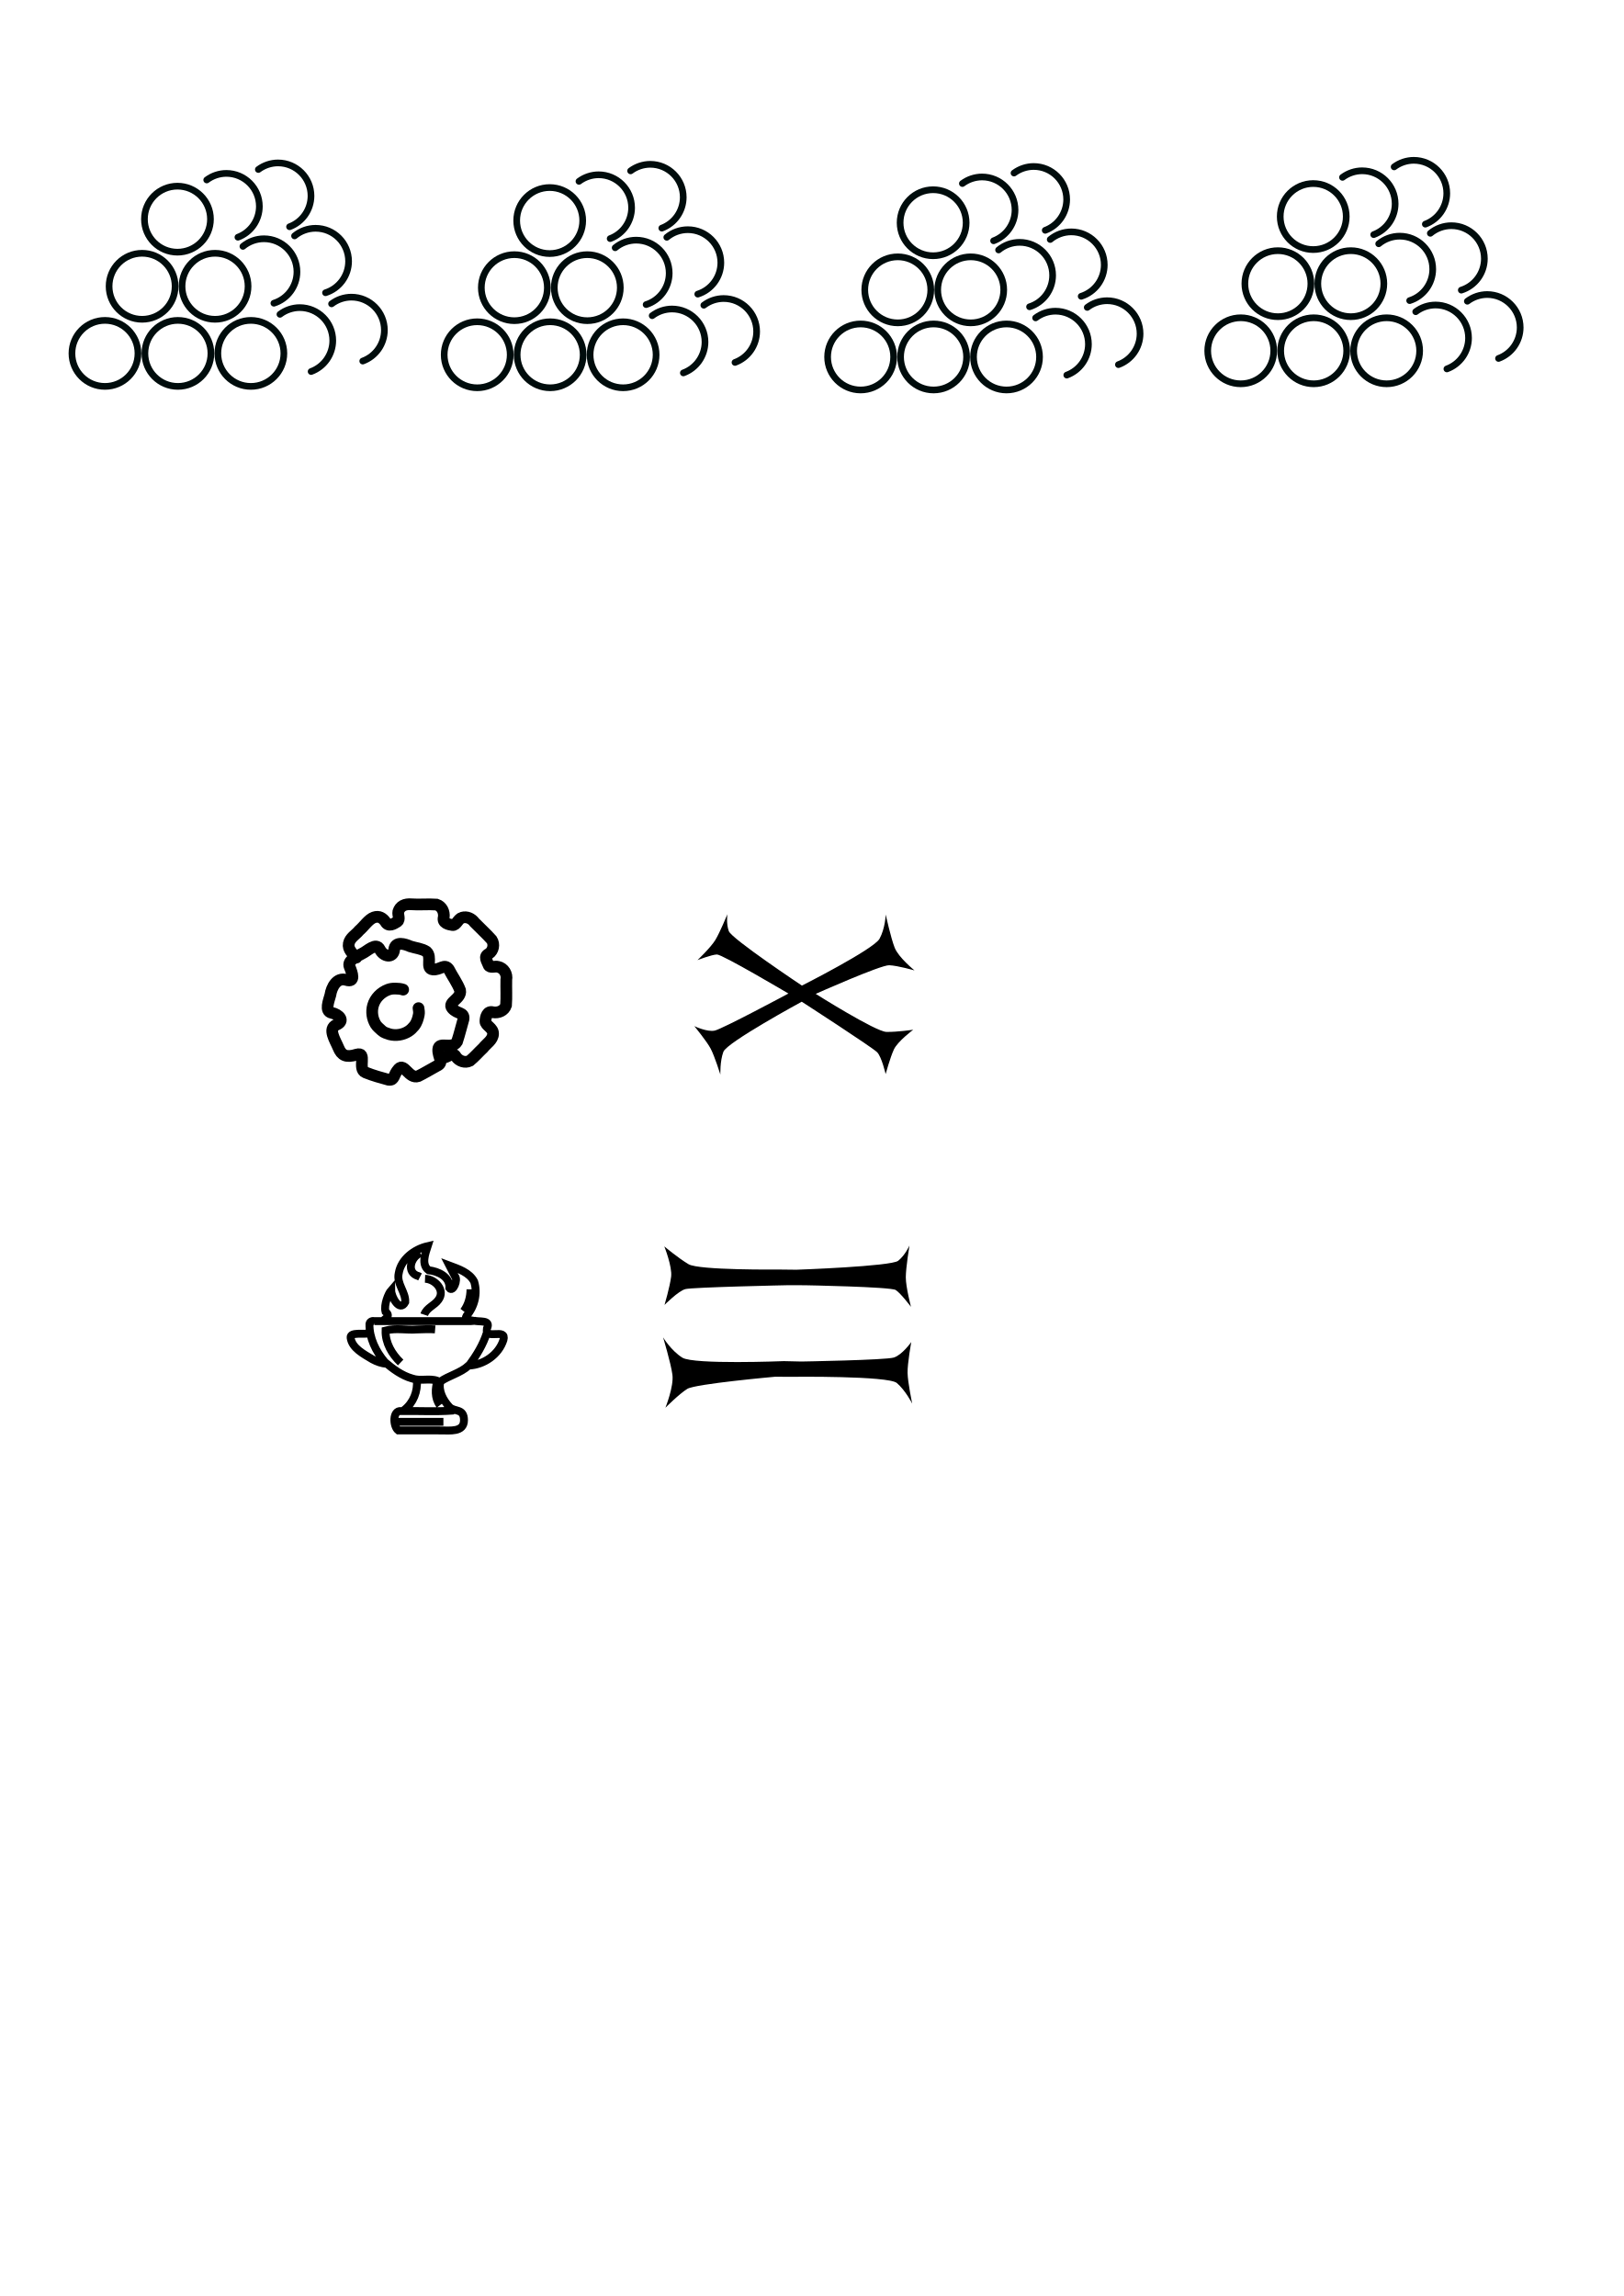
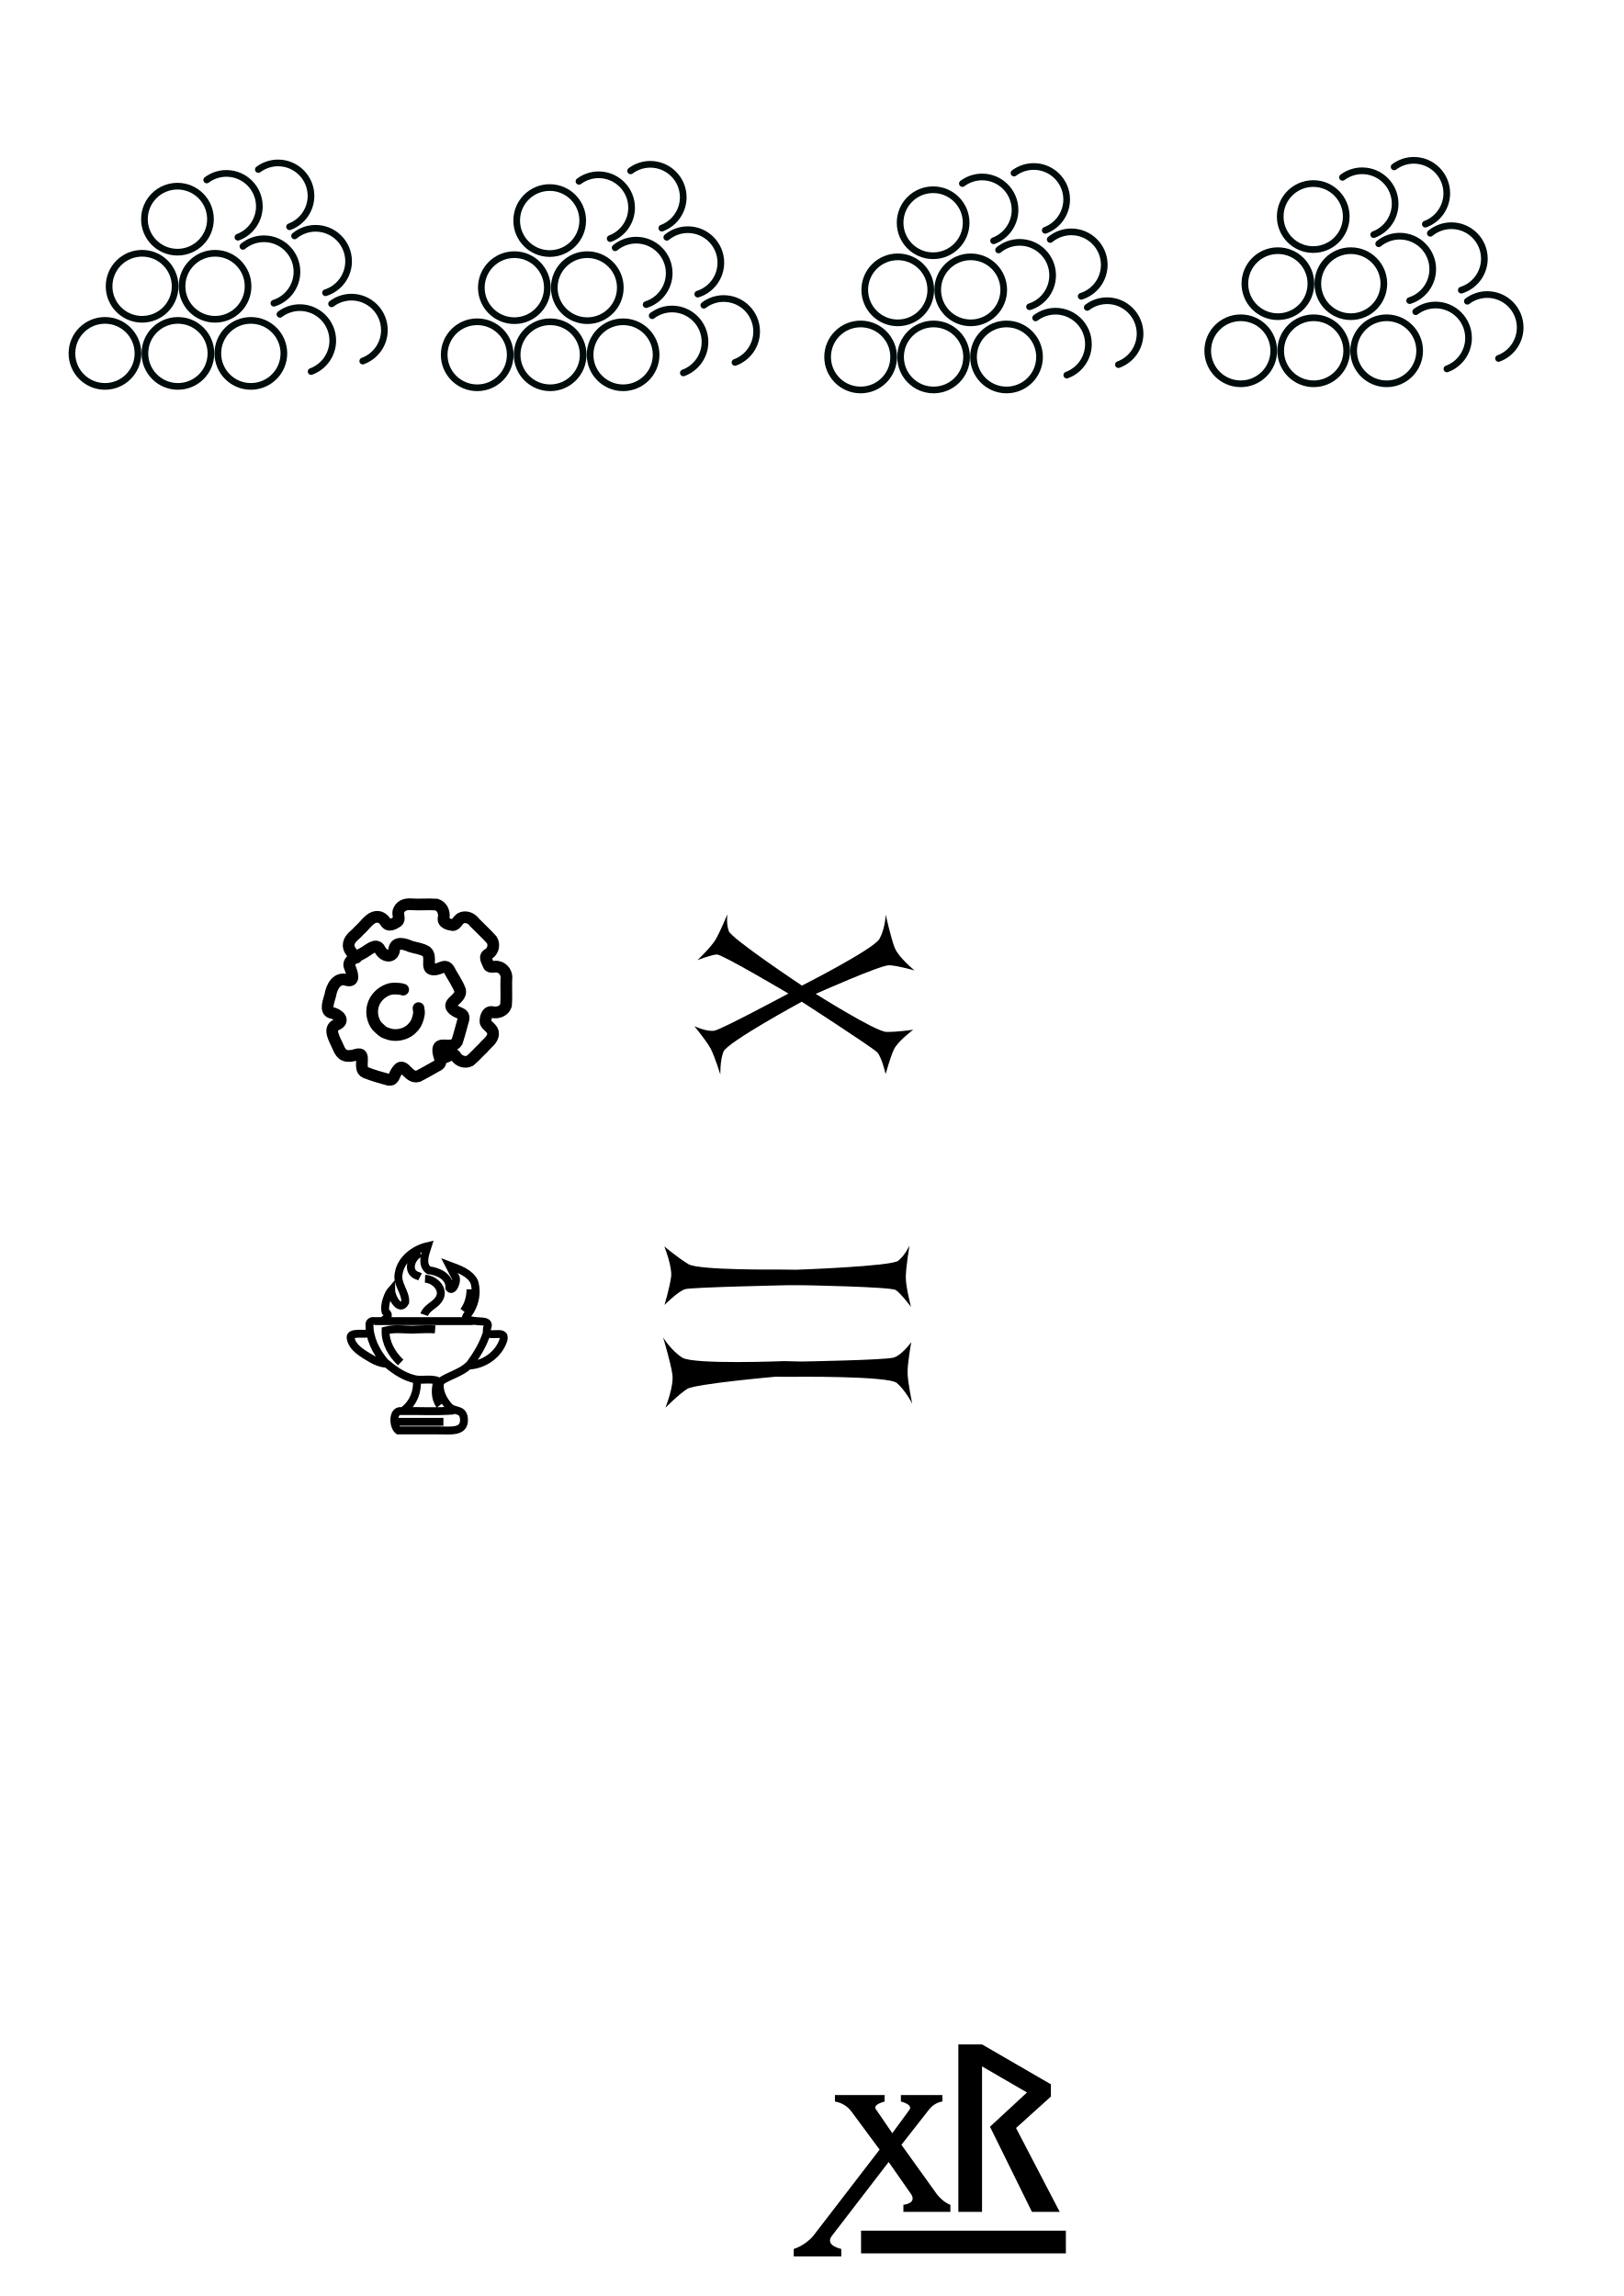
<svg xmlns="http://www.w3.org/2000/svg" width="210mm" height="297mm" viewBox="0 0 210 297" version="1.1" id="svg1">
  <defs id="defs1" />
  <g id="layer1">
    <g id="g7">
      <g id="g1" transform="matrix(0.8838317,0,0,0.8838317,-23.50784,4.618853)">
        <circle style="fill:#000000;fill-opacity:0;stroke:#000c0c;stroke-width:0.978;stroke-linecap:round;stroke-dasharray:none" id="path1" cx="41.957" cy="46.496" r="4.831" />
        <circle style="fill:#000000;fill-opacity:0;stroke:#000c0c;stroke-width:0.978;stroke-linecap:round;stroke-dasharray:none" id="path1-7" cx="52.632" cy="46.496" r="4.831" />
        <circle style="fill:#000000;fill-opacity:0;stroke:#000c0c;stroke-width:0.978;stroke-linecap:round;stroke-dasharray:none" id="path1-4" cx="63.307" cy="46.496" r="4.831" />
      </g>
      <g id="g2" transform="matrix(0.8838317,0,0,0.8838317,-23.50784,4.842884)">
        <circle style="fill:#000000;fill-opacity:0;stroke:#000c0c;stroke-width:0.978;stroke-linecap:round;stroke-dasharray:none" id="path1-7-9" cx="47.392" cy="36.42" r="4.831" />
        <circle style="fill:#000000;fill-opacity:0;stroke:#000c0c;stroke-width:0.978;stroke-linecap:round;stroke-dasharray:none" id="path1-4-7" cx="58.067" cy="36.42" r="4.831" />
      </g>
      <circle style="fill:#000000;fill-opacity:0;stroke:#000c0c;stroke-width:0.865;stroke-linecap:round;stroke-dasharray:none" id="path1-4-7-2" cx="22.951" cy="28.351" r="4.27" />
      <path id="path1-4-4" style="fill:#000000;fill-opacity:0;stroke:#000c0c;stroke-width:0.865;stroke-linecap:round;stroke-dasharray:none" d="m 30.772,30.686 c 1.664,-0.623 2.768,-2.211 2.773,-3.987 -1.8e-5,-2.358 -1.912,-4.27 -4.27,-4.27 -0.916,0.004 -1.806,0.302 -2.539,0.85 m 8.687,15.943 c 1.774,-0.56 2.982,-2.205 2.984,-4.066 -2e-5,-2.358 -1.912,-4.27 -4.27,-4.27 -0.993,0.002 -1.955,0.35 -2.719,0.985 m 8.82,16.188 c 1.678,-0.615 2.796,-2.21 2.8,-3.998 -1.9e-5,-2.358 -1.912,-4.27 -4.27,-4.27 -0.926,0.004 -1.825,0.308 -2.562,0.868" />
      <path id="path1-4-4-5" style="fill:#000000;fill-opacity:0;stroke:#000c0c;stroke-width:0.865;stroke-linecap:round;stroke-dasharray:none" d="m 37.45,29.331 c 1.664,-0.623 2.768,-2.211 2.773,-3.987 -2e-5,-2.358 -1.912,-4.27 -4.27,-4.27 -0.916,0.004 -1.806,0.302 -2.539,0.85 m 8.687,15.943 c 1.774,-0.56 2.982,-2.205 2.984,-4.066 -2e-5,-2.358 -1.912,-4.27 -4.27,-4.27 -0.993,0.002 -1.955,0.35 -2.719,0.985 M 46.916,46.705 c 1.678,-0.615 2.796,-2.21 2.8,-3.998 -1.8e-5,-2.358 -1.912,-4.27 -4.27,-4.27 -0.926,0.004 -1.825,0.308 -2.562,0.868" />
    </g>
    <g id="g6">
      <g id="g2-1" transform="matrix(0.8838317,0,0,0.8838317,24.63593,4.797705)">
        <circle style="fill:#000000;fill-opacity:0;stroke:#000c0c;stroke-width:0.978;stroke-linecap:round;stroke-dasharray:none" id="path1-5" cx="41.957" cy="46.496" r="4.831" />
        <circle style="fill:#000000;fill-opacity:0;stroke:#000c0c;stroke-width:0.978;stroke-linecap:round;stroke-dasharray:none" id="path1-7-4" cx="52.632" cy="46.496" r="4.831" />
        <circle style="fill:#000000;fill-opacity:0;stroke:#000c0c;stroke-width:0.978;stroke-linecap:round;stroke-dasharray:none" id="path1-4-3" cx="63.307" cy="46.496" r="4.831" />
      </g>
      <g id="g3" transform="matrix(0.8838317,0,0,0.8838317,24.63593,5.021736)">
        <circle style="fill:#000000;fill-opacity:0;stroke:#000c0c;stroke-width:0.978;stroke-linecap:round;stroke-dasharray:none" id="path1-7-9-6" cx="47.392" cy="36.42" r="4.831" />
        <circle style="fill:#000000;fill-opacity:0;stroke:#000c0c;stroke-width:0.978;stroke-linecap:round;stroke-dasharray:none" id="path1-4-7-7" cx="58.067" cy="36.42" r="4.831" />
      </g>
      <circle style="fill:#000000;fill-opacity:0;stroke:#000c0c;stroke-width:0.865;stroke-linecap:round;stroke-dasharray:none" id="path1-4-7-2-5" cx="71.095" cy="28.53" r="4.27" />
      <path id="path1-4-4-2" style="fill:#000000;fill-opacity:0;stroke:#000c0c;stroke-width:0.865;stroke-linecap:round;stroke-dasharray:none" d="m 78.916,30.865 c 1.664,-0.623 2.768,-2.211 2.773,-3.987 -1.8e-5,-2.358 -1.912,-4.27 -4.27,-4.27 -0.916,0.004 -1.806,0.302 -2.539,0.85 m 8.687,15.943 c 1.774,-0.56 2.982,-2.205 2.984,-4.066 -1.8e-5,-2.358 -1.912,-4.27 -4.27,-4.27 -0.993,0.002 -1.955,0.35 -2.719,0.985 m 8.82,16.188 c 1.678,-0.615 2.796,-2.21 2.8,-3.998 -1.7e-5,-2.358 -1.912,-4.27 -4.27,-4.27 -0.926,0.004 -1.825,0.308 -2.562,0.868" />
      <path id="path1-4-4-5-0" style="fill:#000000;fill-opacity:0;stroke:#000c0c;stroke-width:0.865;stroke-linecap:round;stroke-dasharray:none" d="m 85.594,29.51 c 1.664,-0.623 2.768,-2.211 2.773,-3.987 -2.7e-5,-2.358 -1.912,-4.27 -4.27,-4.27 -0.916,0.004 -1.806,0.302 -2.539,0.85 m 8.687,15.943 c 1.774,-0.56 2.982,-2.205 2.984,-4.066 -1.7e-5,-2.358 -1.912,-4.27 -4.27,-4.27 -0.993,0.002 -1.955,0.35 -2.719,0.985 m 8.82,16.188 c 1.678,-0.615 2.796,-2.21 2.8,-3.998 -1.7e-5,-2.358 -1.912,-4.27 -4.27,-4.27 -0.926,0.004 -1.825,0.308 -2.562,0.868" />
    </g>
    <g id="g5">
      <g id="g2-5" transform="matrix(0.8838317,0,0,0.8838317,74.22574,5.08018)">
        <circle style="fill:#000000;fill-opacity:0;stroke:#000c0c;stroke-width:0.978;stroke-linecap:round;stroke-dasharray:none" id="path1-6" cx="41.957" cy="46.496" r="4.831" />
        <circle style="fill:#000000;fill-opacity:0;stroke:#000c0c;stroke-width:0.978;stroke-linecap:round;stroke-dasharray:none" id="path1-7-0" cx="52.632" cy="46.496" r="4.831" />
        <circle style="fill:#000000;fill-opacity:0;stroke:#000c0c;stroke-width:0.978;stroke-linecap:round;stroke-dasharray:none" id="path1-4-0" cx="63.307" cy="46.496" r="4.831" />
      </g>
      <g id="g3-6" transform="matrix(0.8838317,0,0,0.8838317,74.22574,5.304211)">
        <circle style="fill:#000000;fill-opacity:0;stroke:#000c0c;stroke-width:0.978;stroke-linecap:round;stroke-dasharray:none" id="path1-7-9-9" cx="47.392" cy="36.42" r="4.831" />
        <circle style="fill:#000000;fill-opacity:0;stroke:#000c0c;stroke-width:0.978;stroke-linecap:round;stroke-dasharray:none" id="path1-4-7-6" cx="58.067" cy="36.42" r="4.831" />
      </g>
      <circle style="fill:#000000;fill-opacity:0;stroke:#000c0c;stroke-width:0.865;stroke-linecap:round;stroke-dasharray:none" id="path1-4-7-2-0" cx="120.685" cy="28.812" r="4.27" />
      <path id="path1-4-4-0" style="fill:#000000;fill-opacity:0;stroke:#000c0c;stroke-width:0.865;stroke-linecap:round;stroke-dasharray:none" d="m 128.506,31.148 c 1.664,-0.623 2.768,-2.211 2.773,-3.987 -1e-5,-2.358 -1.912,-4.27 -4.27,-4.27 -0.916,0.004 -1.806,0.302 -2.539,0.85 m 8.687,15.943 c 1.774,-0.56 2.982,-2.205 2.984,-4.066 -2e-5,-2.358 -1.912,-4.27 -4.27,-4.27 -0.993,0.002 -1.955,0.35 -2.719,0.985 m 8.82,16.188 c 1.678,-0.615 2.796,-2.21 2.8,-3.998 -1e-5,-2.358 -1.912,-4.27 -4.27,-4.27 -0.926,0.004 -1.825,0.308 -2.562,0.868" />
      <path id="path1-4-4-5-1" style="fill:#000000;fill-opacity:0;stroke:#000c0c;stroke-width:0.865;stroke-linecap:round;stroke-dasharray:none" d="m 135.184,29.793 c 1.664,-0.623 2.768,-2.211 2.773,-3.987 -3e-5,-2.358 -1.912,-4.27 -4.27,-4.27 -0.916,0.004 -1.806,0.302 -2.539,0.85 m 8.687,15.943 c 1.774,-0.56 2.982,-2.205 2.984,-4.066 -2e-5,-2.358 -1.912,-4.27 -4.27,-4.27 -0.993,0.002 -1.955,0.35 -2.719,0.985 m 8.82,16.188 c 1.678,-0.615 2.796,-2.21 2.8,-3.998 -2e-5,-2.358 -1.912,-4.27 -4.27,-4.27 -0.926,0.004 -1.825,0.308 -2.562,0.868" />
    </g>
    <g id="g4">
      <g id="g2-9" transform="matrix(0.8838317,0,0,0.8838317,123.3872,4.281274)">
        <circle style="fill:#000000;fill-opacity:0;stroke:#000c0c;stroke-width:0.978;stroke-linecap:round;stroke-dasharray:none" id="path1-61" cx="41.957" cy="46.496" r="4.831" />
        <circle style="fill:#000000;fill-opacity:0;stroke:#000c0c;stroke-width:0.978;stroke-linecap:round;stroke-dasharray:none" id="path1-7-09" cx="52.632" cy="46.496" r="4.831" />
        <circle style="fill:#000000;fill-opacity:0;stroke:#000c0c;stroke-width:0.978;stroke-linecap:round;stroke-dasharray:none" id="path1-4-2" cx="63.307" cy="46.496" r="4.831" />
      </g>
      <g id="g3-0" transform="matrix(0.8838317,0,0,0.8838317,123.3872,4.505305)">
        <circle style="fill:#000000;fill-opacity:0;stroke:#000c0c;stroke-width:0.978;stroke-linecap:round;stroke-dasharray:none" id="path1-7-9-90" cx="47.392" cy="36.42" r="4.831" />
        <circle style="fill:#000000;fill-opacity:0;stroke:#000c0c;stroke-width:0.978;stroke-linecap:round;stroke-dasharray:none" id="path1-4-7-5" cx="58.067" cy="36.42" r="4.831" />
      </g>
      <circle style="fill:#000000;fill-opacity:0;stroke:#000c0c;stroke-width:0.865;stroke-linecap:round;stroke-dasharray:none" id="path1-4-7-2-6" cx="169.846" cy="28.013" r="4.27" />
      <path id="path1-4-4-4" style="fill:#000000;fill-opacity:0;stroke:#000c0c;stroke-width:0.865;stroke-linecap:round;stroke-dasharray:none" d="m 177.667,30.349 c 1.664,-0.623 2.768,-2.211 2.773,-3.987 -2e-5,-2.358 -1.912,-4.27 -4.27,-4.27 -0.916,0.004 -1.806,0.302 -2.539,0.85 m 8.687,15.943 c 1.774,-0.56 2.982,-2.205 2.984,-4.066 -2e-5,-2.358 -1.912,-4.27 -4.27,-4.27 -0.993,0.002 -1.955,0.35 -2.719,0.985 m 8.82,16.188 c 1.678,-0.615 2.796,-2.21 2.8,-3.998 -2e-5,-2.358 -1.912,-4.27 -4.27,-4.27 -0.926,0.004 -1.825,0.308 -2.562,0.868" />
      <path id="path1-4-4-5-2" style="fill:#000000;fill-opacity:0;stroke:#000c0c;stroke-width:0.865;stroke-linecap:round;stroke-dasharray:none" d="m 184.345,28.994 c 1.664,-0.623 2.768,-2.211 2.773,-3.987 -3e-5,-2.358 -1.912,-4.27 -4.27,-4.27 -0.916,0.004 -1.806,0.302 -2.539,0.85 m 8.687,15.943 c 1.774,-0.56 2.982,-2.205 2.984,-4.066 -2e-5,-2.358 -1.912,-4.27 -4.27,-4.27 -0.993,0.002 -1.955,0.35 -2.719,0.985 m 8.82,16.188 c 1.678,-0.615 2.796,-2.21 2.8,-3.998 -2e-5,-2.358 -1.912,-4.27 -4.27,-4.27 -0.926,0.004 -1.825,0.308 -2.562,0.868" />
    </g>
  </g>
  <path style="fill-opacity:1;stroke:none;stroke-width:0.315;stroke-dasharray:none;stroke-opacity:0.999" d="m 114.552,118.304 c 0,0 -0.055,1.778 -0.8,3.132 -0.745,1.353 -10.036,6.056 -10.036,6.056 0,0 -9.104,-6.062 -9.458,-7.047 -0.355,-0.985 -0.181,-2.187 -0.181,-2.187 0,0 -0.973,2.38 -1.57,3.351 -0.596,0.969 -2.298,2.588 -2.298,2.588 0,0 1.826,-0.712 2.514,-0.73 0.688,-0.019 9.248,5.052 9.248,5.052 0,0 -8.546,4.581 -9.535,4.795 -0.988,0.212 -2.637,-0.579 -2.637,-0.579 0,0 1.603,1.942 2.115,2.915 0.514,0.971 1.254,3.346 1.254,3.346 0,0 -0.065,-1.728 0.392,-2.946 0.459,-1.221 10.133,-6.473 10.133,-6.473 0,0 9.172,5.925 9.76,6.545 0.586,0.618 1.089,2.817 1.089,2.817 0,0 0.579,-2.115 1.062,-3.173 0.483,-1.058 2.507,-2.565 2.507,-2.565 0,0 -2.072,0.308 -3.466,0.282 -1.392,-0.026 -9.145,-4.92 -9.145,-4.92 0,0 8.405,-3.75 9.508,-3.704 1.101,0.045 3.271,0.671 3.271,0.671 0,0 -2.065,-1.668 -2.567,-2.94 -0.502,-1.272 -1.158,-4.287 -1.158,-4.287 z" id="path1-69" />
  <path style="fill:none;stroke:#000000;stroke-width:1.515;stroke-linecap:round;stroke-linejoin:miter;stroke-dasharray:none;stroke-opacity:1" d="m 46.095,123.867 c -0.478,-0.504 -1.138,-1.053 -0.983,-1.816 0.155,-0.764 0.893,-1.126 1.335,-1.674 0.647,-0.556 1.233,-1.471 1.913,-1.705 0.681,-0.234 1.139,0.088 1.488,0.565 0.382,0.718 1.1,0.255 1.52,-0.006 0.419,-0.26 0.064,-0.89 0.146,-1.299 0.224,-0.736 0.83,-1.031 1.728,-0.956 0.898,0.075 2.16,-0.045 3.215,0.035 0.704,0.226 1.027,0.943 0.94,1.635 -0.224,0.761 0.62,0.938 1.124,1.014 0.504,0.076 0.715,-0.822 1.248,-0.953 0.613,-0.186 1.242,0.11 1.607,0.617 0.73,0.752 1.523,1.462 2.215,2.241 0.379,0.584 0.223,1.404 -0.362,1.81 -0.728,0.345 -0.228,0.932 -0.053,1.435 0.148,0.468 0.853,0.133 1.241,0.255 0.759,0.152 1.212,0.943 1.065,1.683 -0.023,1.096 0.046,2.215 -0.034,3.297 -0.239,0.722 -0.989,1.004 -1.683,0.9 -0.745,-0.226 -0.968,0.601 -0.979,1.164 -0.012,0.563 1.014,0.832 0.983,1.629 -0.031,0.798 -0.833,1.247 -1.285,1.826 -0.578,0.543 -1.108,1.161 -1.715,1.658 -0.632,0.312 -1.39,0.044 -1.792,-0.525 -0.378,-0.722 -1.004,0.033 -1.566,0.106 m -11.283,-0.385 c -1.388,0.426 -1.957,0.097 -2.358,-0.879 -0.401,-0.976 -1.431,-2.472 -0.262,-2.978 1.169,-0.506 0.331,-1.351 -0.612,-1.548 -0.943,-0.197 -0.366,-1.553 -0.172,-2.289 0.157,-1.034 0.839,-2.336 2.055,-1.965 1.216,0.371 0.775,-0.89 0.439,-1.704 -0.337,-0.814 0.948,-1.314 1.619,-1.705 0.697,-0.318 1.802,-1.513 2.285,-0.542 0.483,0.971 1.726,1.183 1.861,0.032 0.135,-1.151 1.404,-0.72 2.09,-0.419 0.691,0.223 1.471,0.279 2.085,0.674 0.776,0.699 -0.167,2.215 0.814,2.308 0.98,0.094 1.502,-0.807 2.065,-0.037 0.47,0.919 1.112,1.774 1.474,2.741 0.193,1.115 -1.687,1.532 -1.031,2.316 0.656,0.784 1.588,0.472 1.469,1.392 -0.285,0.976 -0.518,1.977 -0.841,2.945 -0.64,1.053 -2.351,-0.098 -2.426,0.959 -0.076,1.056 0.814,1.73 -0.185,2.166 -0.805,0.438 -1.589,0.922 -2.408,1.325 -1.213,0.397 -1.789,-1.754 -2.531,-0.943 -0.742,0.811 -0.48,1.507 -1.309,1.405 -0.958,-0.264 -1.925,-0.522 -2.988,-0.947 -1.064,-0.425 0.257,-2.733 -1.131,-2.307 z m 8.001,-6.009 c 0.047,0.276 0.09,0.567 0.037,0.841 -0.1,0.521 -0.264,1.058 -0.599,1.471 -0.21,0.259 -0.454,0.502 -0.736,0.682 -0.706,0.452 -1.615,0.604 -2.437,0.388 v 0 c -0.354,-0.119 -0.75,-0.219 -1.023,-0.48 -0.275,-0.262 -0.596,-0.499 -0.792,-0.822 -0.43,-0.711 -0.564,-1.605 -0.336,-2.419 0.267,-0.951 1.028,-1.709 1.953,-2.053 0.311,-0.116 0.62,-0.147 0.944,-0.14 0.337,0.008 0.681,0.024 1.001,0.136" id="path1-8" />
  <path style="fill:none;fill-opacity:1;stroke:#000000;stroke-width:1.022;stroke-dasharray:none;stroke-opacity:1" d="m 49.401,171.013 c 0.316,-0.447 1.237,-0.71 0.459,-1.343 -0.238,-0.886 0.377,-2.361 0.732,-2.761 0.008,0.849 1.108,2.885 1.819,1.527 0.077,-1.311 -1.159,-2.378 -0.84,-3.745 0.304,-1.821 2.028,-3.104 3.742,-3.499 -0.308,0.96 -0.858,2.375 0.119,3.119 1.232,0.138 2.784,0.831 2.692,2.312 0.441,0.603 1.179,-1.097 0.703,-1.551 l -0.702,-1.368 c 1.175,0.444 2.586,0.895 3.204,2.085 0.469,1.534 0.044,3.243 -1.001,4.437 -0.491,0.748 1.931,0.563 0.54,0.669 -4.153,-0.002 -8.306,-0.002 -12.459,-0.005 m 5.948,-8.793 c -1.241,0.519 -1.875,2.541 -0.217,2.982 l 0.183,0.095 m -2.495,-1.367 0.044,0.045 0.024,0.024 m 3.076,1.538 c 1.299,0.048 2.67,1.486 1.73,2.729 -0.512,0.732 -1.534,1.024 -1.833,1.919 m 5.982,-3.281 c -0.004,1.004 -0.278,2.028 -0.889,2.837 m 1.26,1.188 c 0.654,0.271 2.362,-0.188 1.749,1.059 -0.281,1.556 2.596,-0.152 2.14,1.46 -0.599,1.898 -2.531,3.239 -4.497,3.318 -1.05,0.971 -2.632,1.327 -3.663,2.078 -0.295,1.181 0.379,2.418 1.163,3.267 0.662,0.702 1.9,0.136 1.896,1.729 -0.004,1.593 -1.871,1.307 -2.954,1.318 -1.85,-0.006 -3.701,0.007 -5.551,-0.004 -0.691,-0.547 -0.75,-2.629 0.364,-2.5 2.211,-0.042 4.443,0.099 6.641,-0.062 l 0.043,-0.022 m -6.736,-6.2 c -1.126,-1.068 -1.993,-2.544 -1.949,-4.136 1.326,-0.355 2.717,-0.031 4.07,-0.139 0.78,-0.013 1.561,-0.071 2.339,-0.007 m 0.616,9.813 c -0.708,-0.946 -0.605,-2.196 -0.313,-3.159 -1.04,-0.38 -2.216,0.077 -3.278,-0.305 -1.338,-0.376 -2.49,-1.235 -3.529,-2.123 -1.157,-1.374 -2.029,-3.12 -1.989,-4.947 0.058,-0.318 0.411,-0.418 0.687,-0.349 m 14.5,1.489 c -0.477,1.534 -1.341,2.94 -2.29,4.225 m -12.804,-4.148 c -0.746,0.198 -2.626,-0.207 -2.529,0.576 0.166,1.347 1.705,2.127 2.84,2.809 0.561,0.302 1.177,0.526 1.818,0.57 m 3.907,2.061 c 0.127,1.516 -0.441,2.983 -1.65,3.925 m -1.115,1.517 h 6.2" id="path1-81" />
  <path style="fill-opacity:1;stroke:none;stroke-width:0.353;stroke-dasharray:none;stroke-opacity:0.999" d="m 103.001,164.246 c 0,0 12.247,-0.429 13.166,-1.158 0.917,-0.731 1.459,-1.98 1.459,-1.98 0,0 -0.472,2.843 -0.475,4.12 0,1.275 0.671,3.819 0.671,3.819 0,0 -1.322,-1.752 -1.969,-2.174 -0.646,-0.42 -11.79,-0.62 -11.79,-0.62 l -2.265,-0.003 c 0,0 -12.231,0.258 -13.156,0.502 -0.922,0.246 -2.696,2.048 -2.696,2.048 0,0 0.692,-2.359 0.854,-3.653 0.163,-1.293 -0.882,-3.92 -0.882,-3.92 0,0 1.794,1.512 3.138,2.307 1.343,0.795 11.615,0.686 11.615,0.686 z m -17.243,8.746 c 0,0 1.024,1.709 2.493,2.629 1.468,0.917 13.125,0.448 13.125,0.448 l 2.271,0.052 c 0,0 10.863,-0.183 11.949,-0.515 1.082,-0.331 2.264,-2.005 2.264,-2.005 0,0 -0.509,2.775 -0.479,4.007 0.026,1.23 0.601,3.959 0.601,3.959 0,0 -0.88,-1.727 -1.992,-2.669 -1.115,-0.944 -13.449,-0.802 -13.449,-0.802 l -2.321,-0.005 c 0,0 -10.271,0.918 -11.325,1.565 -1.052,0.647 -2.835,2.443 -2.835,2.443 0,0 1.111,-2.759 0.906,-4.278 -0.204,-1.519 -1.207,-4.827 -1.207,-4.827 z" id="path1-3" />
+   <g id="g8" transform="matrix(0.5516336,0,0,0.5516336,46.02855,130.8655)">
+     <path style="fill:#000000;fill-opacity:1;stroke:none;stroke-width:0.678;stroke-linecap:round;stroke-dasharray:none;stroke-opacity:1" d="m 141.251,242.171 h 5.554 l 16.146,9.357 v 2.87 l -8.175,7.376 10.237,19.665 h -6.505 l -9.837,-19.967 8.673,-8.024 -10.539,-6.123 v 34.123 h -5.554 z" id="path1-68" />
+     <path style="fill:#000000;fill-opacity:1;stroke:none;stroke-width:0.638;stroke-linecap:round;stroke-dasharray:none;stroke-opacity:1" d="m 137.51,255.563 c 0,0 -1.795,0.151 -3.137,1.884 l -6.469,8.264 8.433,11.757 c 1.617,1.91 3.048,2.31 3.048,2.31 v 1.662 h -11.019 v -1.662 c 0,0 3.092,-0.249 1.893,-2.373 l -5.349,-7.66 -13.383,17.417 c -1.546,2.222 2.275,2.968 2.275,2.968 v 1.742 h -11.143 v -1.742 c 0,0 2.524,-0.675 4.559,-3.039 l 15.569,-20.252 -6.62,-8.948 a 5.918,5.918 0 0 0 -3.848,-2.319 v -1.528 h 11.641 v 1.528 c 0,0 -2.755,0.649 -2.088,1.733 l 3.892,5.687 3.999,-5.465 c 0.951,-1.288 -1.982,-1.955 -1.982,-1.955 v -1.528 h 9.722 z" id="path2" />
+     <path style="fill:#000000;fill-opacity:1;stroke:none;stroke-width:0.581;stroke-linecap:butt;stroke-dasharray:none;stroke-opacity:1" d="m 118.44,285.847 h 48.021 v 5.323 h -48.021 z" id="path3" />
+   </g>
</svg>
